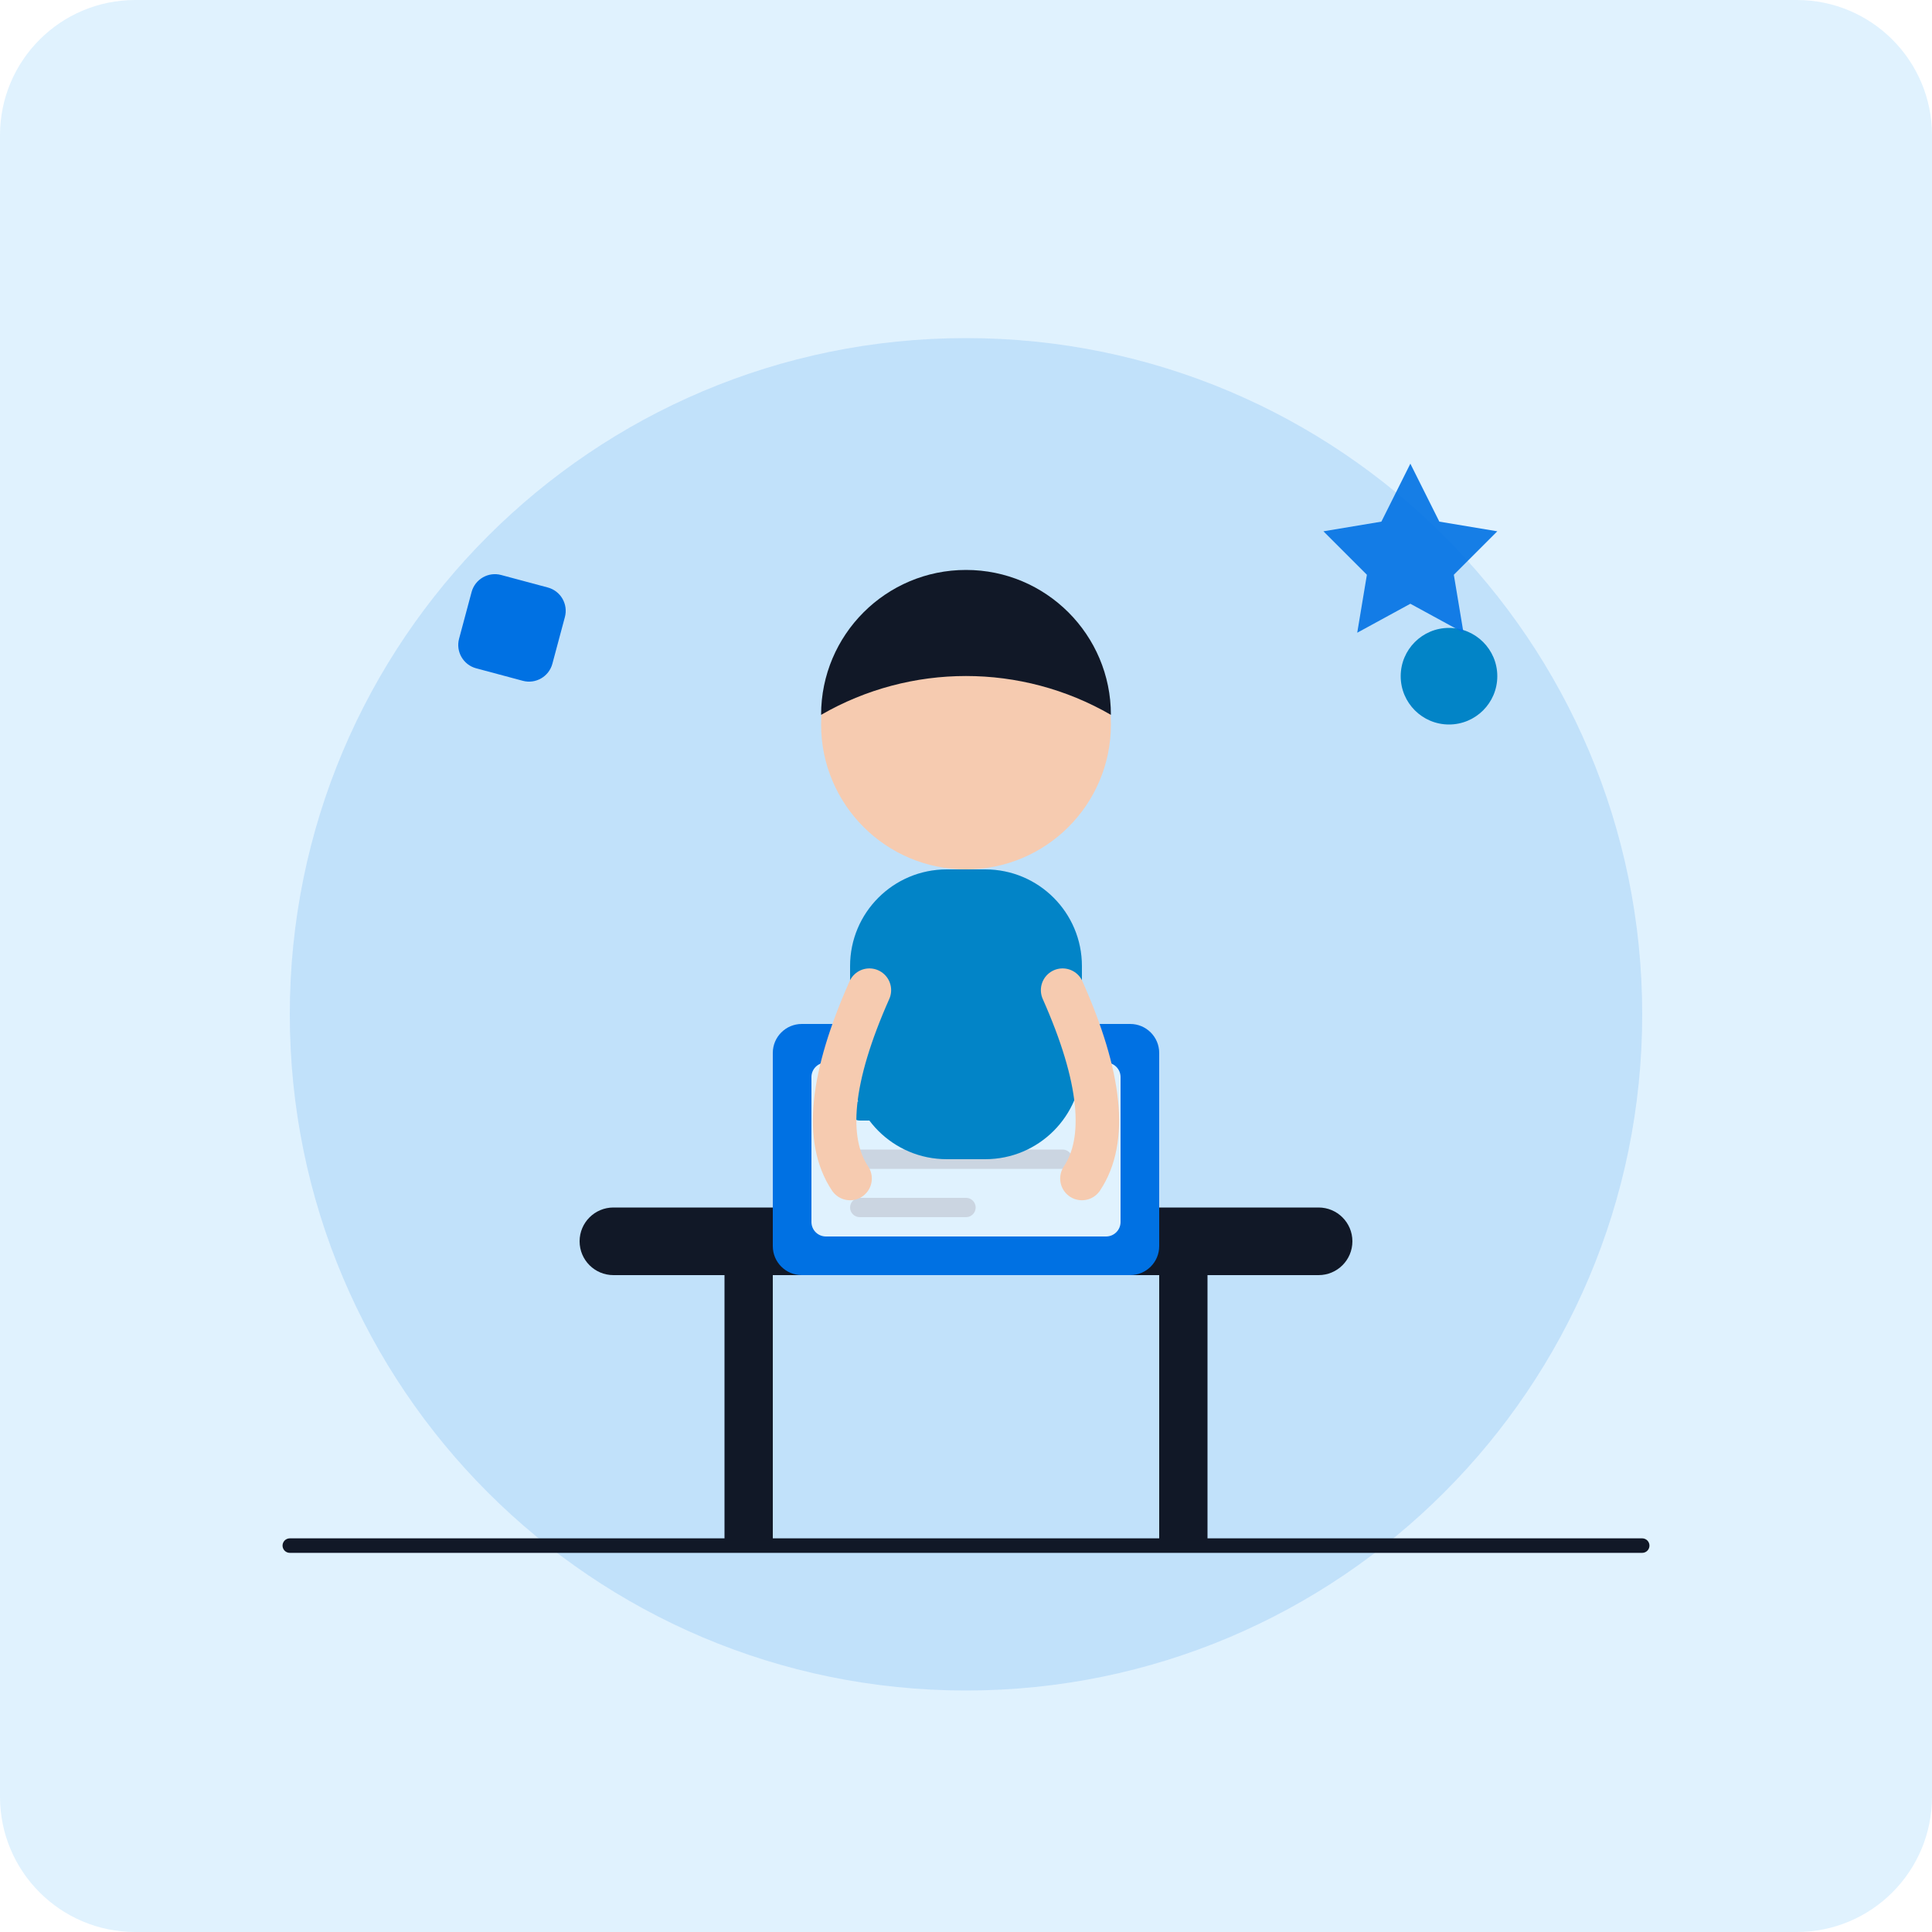
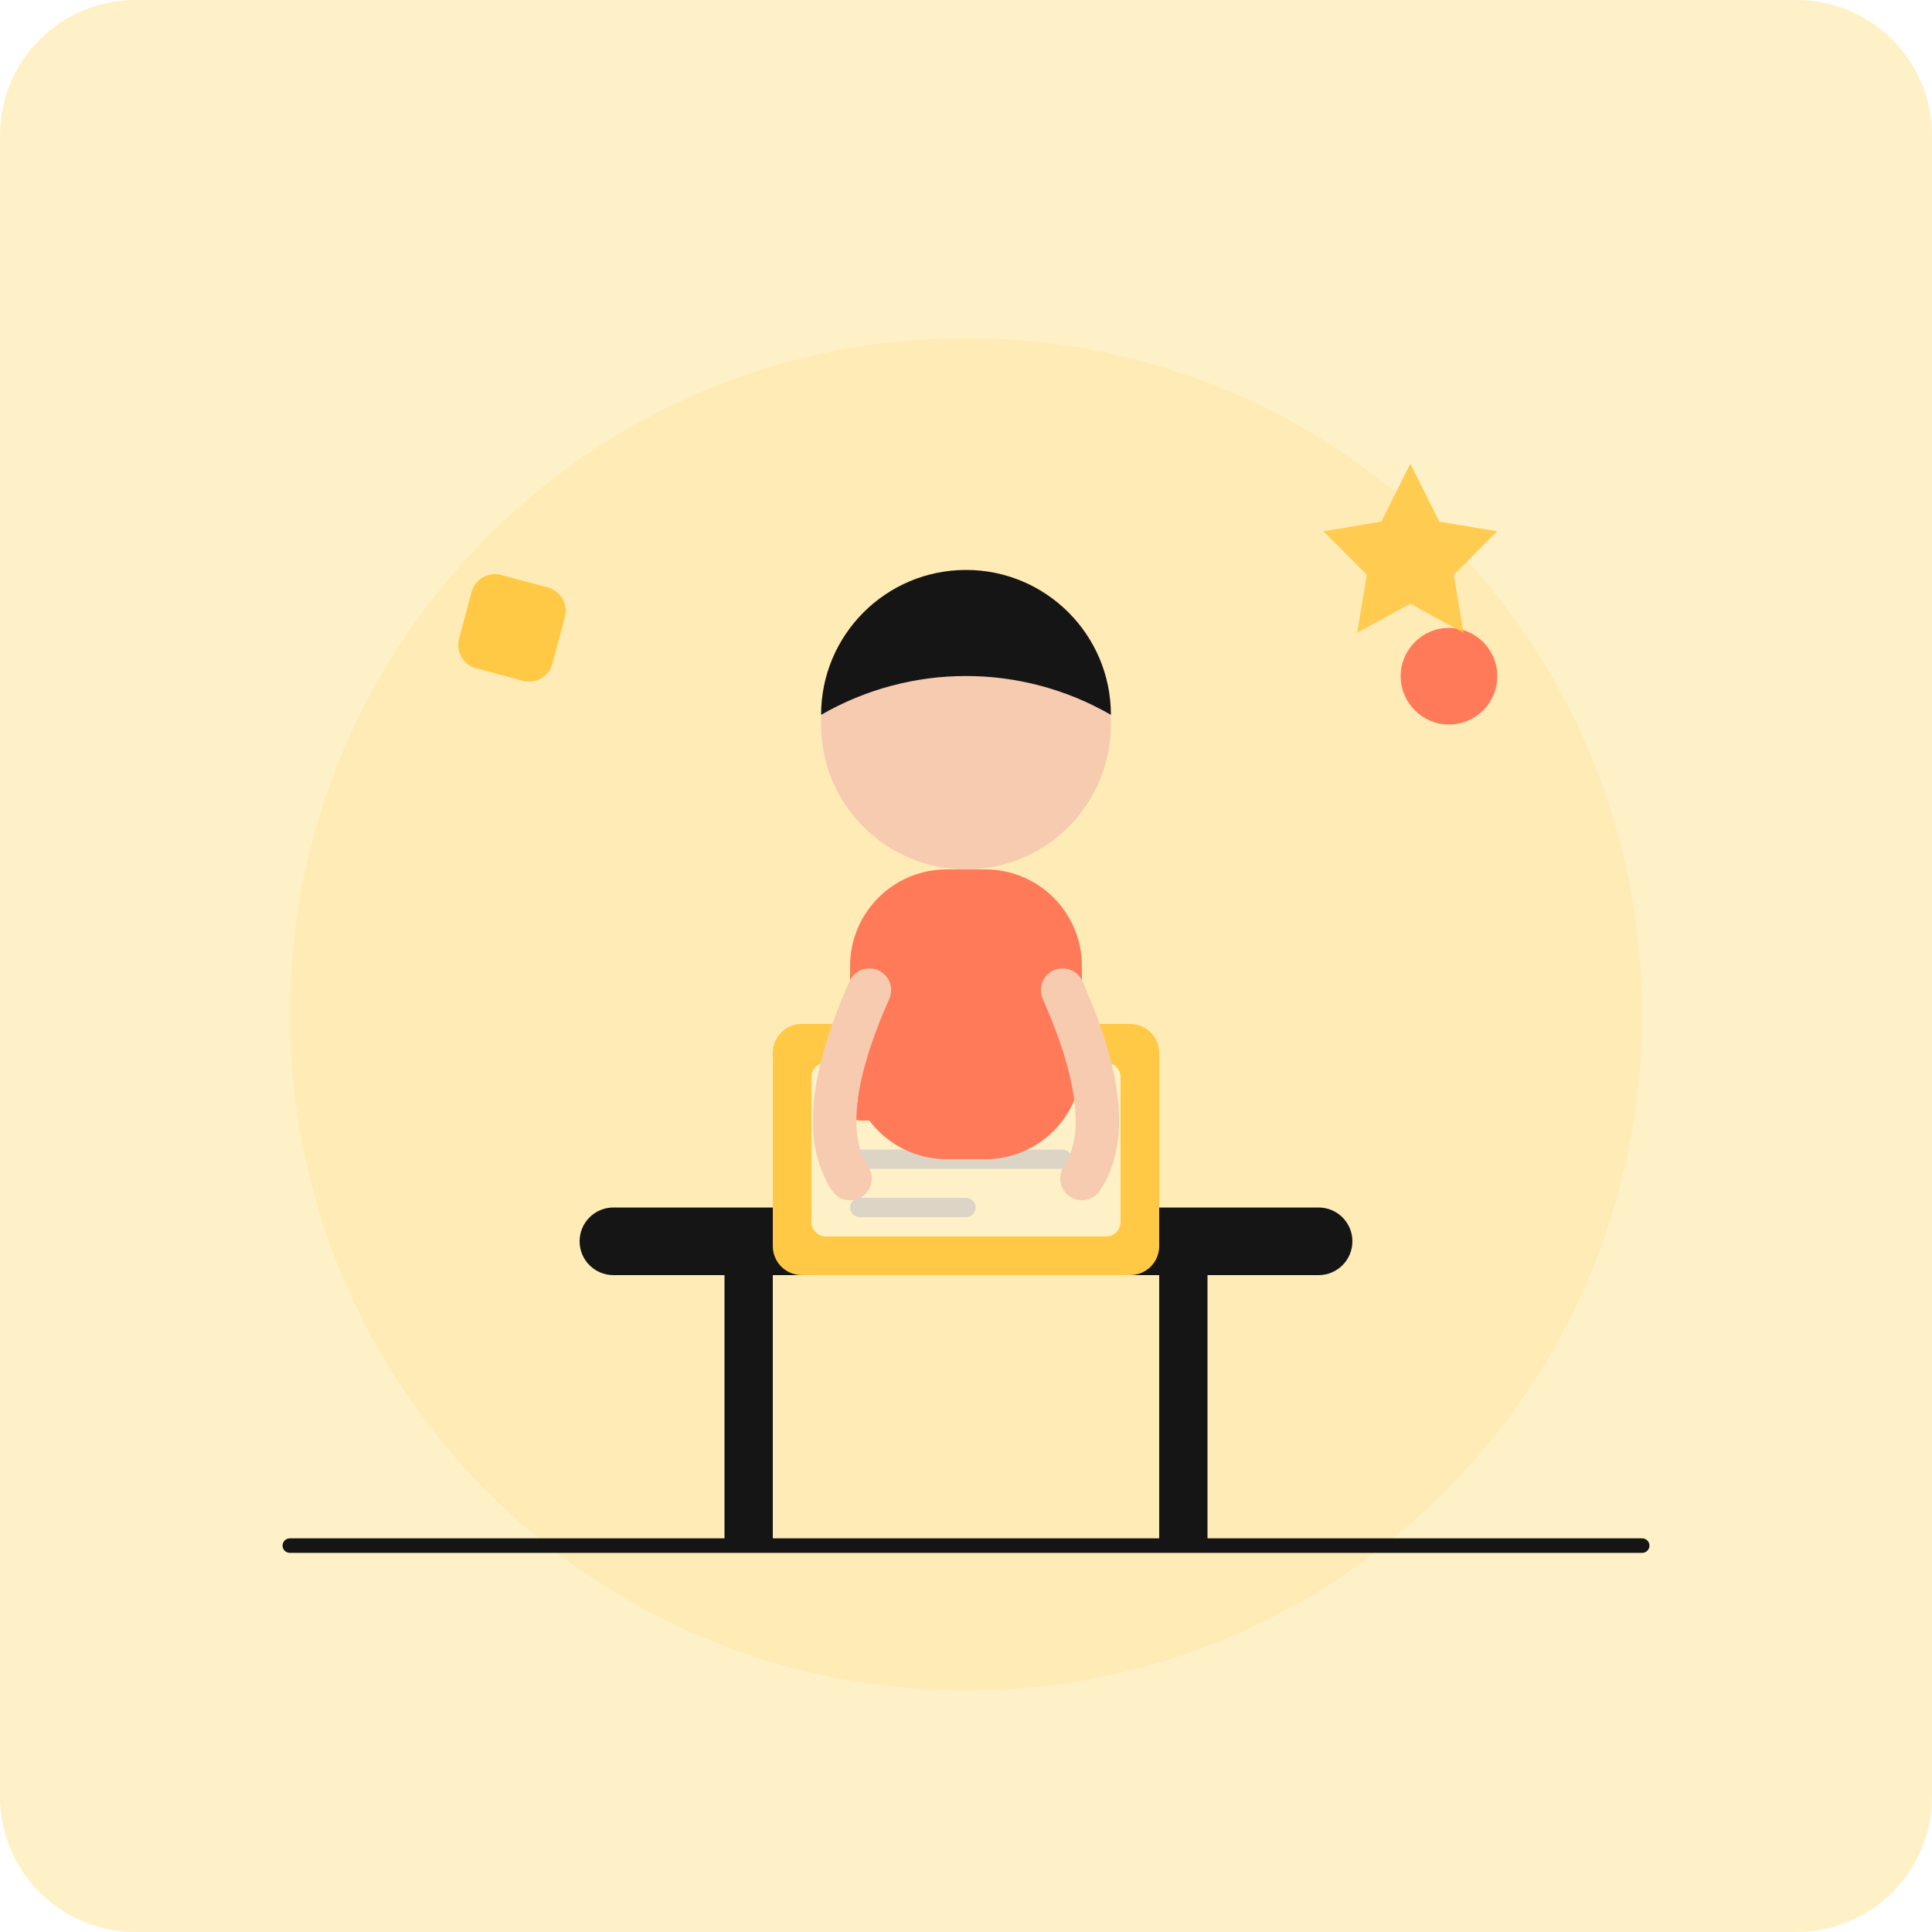
<svg xmlns="http://www.w3.org/2000/svg" viewBox="0 0 400 400" role="img" aria-label="generic placeholder illustration">
  <defs>
    <clipPath id="r">
      <rect x="0" y="0" width="400" height="400" rx="28" />
    </clipPath>
  </defs>
  <g clip-path="url(#r)">
-     <rect width="400" height="400" fill="#e0f2fe" />
-     <circle cx="200" cy="210" r="140" fill="#0071e3" opacity="0.14" />
-     <line x1="60" y1="320" x2="340" y2="320" stroke="#111827" stroke-width="3" stroke-linecap="round" />
-     <rect x="120" y="250" width="160" height="14" rx="7" fill="#111827" />
-     <rect x="150" y="264" width="10" height="56" fill="#111827" />
-     <rect x="240" y="264" width="10" height="56" fill="#111827" />
-     <rect x="160" y="212" width="80" height="52" rx="6" fill="#0071e3" />
-     <rect x="168" y="220" width="64" height="36" rx="3" fill="#e0f2fe" />
-     <rect x="176" y="228" width="34" height="4" rx="2" fill="#0284c7" />
-     <rect x="176" y="238" width="46" height="4" rx="2" fill="#cbd5e1" />
-     <rect x="176" y="248" width="26" height="4" rx="2" fill="#cbd5e1" />
+     <rect width="400" height="400" fill="#fff1c7" />
+     <circle cx="200" cy="210" r="140" fill="#ffc845" opacity="0.14" />
+     <line x1="60" y1="320" x2="340" y2="320" stroke="#151515" stroke-width="3" stroke-linecap="round" />
+     <rect x="120" y="250" width="160" height="14" rx="7" fill="#151515" />
+     <rect x="150" y="264" width="10" height="56" fill="#151515" />
+     <rect x="240" y="264" width="10" height="56" fill="#151515" />
+     <rect x="160" y="212" width="80" height="52" rx="6" fill="#ffc845" />
+     <rect x="168" y="220" width="64" height="36" rx="3" fill="#fff1c7" />
+     <rect x="176" y="228" width="34" height="4" rx="2" fill="#ff7a59" />
+     <rect x="176" y="238" width="46" height="4" rx="2" fill="#dcd5c6" />
+     <rect x="176" y="248" width="26" height="4" rx="2" fill="#dcd5c6" />
    <circle cx="200" cy="150" r="30" fill="#f6cbb0" />
-     <path d="M170 148a30 30 0 0 1 60 0 60 60 0 0 0-60 0z" fill="#111827" />
-     <rect x="176" y="180" width="48" height="60" rx="20" fill="#0284c7" />
+     <path d="M170 148a30 30 0 0 1 60 0 60 60 0 0 0-60 0z" fill="#151515" />
+     <rect x="176" y="180" width="48" height="60" rx="20" fill="#ff7a59" />
    <path d="M180 205 Q168 232 176 244" stroke="#f6cbb0" stroke-width="9" fill="none" stroke-linecap="round" />
    <path d="M220 205 Q232 232 224 244" stroke="#f6cbb0" stroke-width="9" fill="none" stroke-linecap="round" />
-     <rect x="96" y="120" width="20" height="20" rx="5" fill="#0071e3" transform="rotate(15 106 130)" />
-     <circle cx="300" cy="140" r="10" fill="#0284c7" />
-     <path d="M292 96 l6 12 12 2 -9 9 2 12 -11-6 -11 6 2-12 -9-9 12-2z" fill="#0071e3" opacity="0.9" />
+     <rect x="96" y="120" width="20" height="20" rx="5" fill="#ffc845" transform="rotate(15 106 130)" />
+     <circle cx="300" cy="140" r="10" fill="#ff7a59" />
+     <path d="M292 96 l6 12 12 2 -9 9 2 12 -11-6 -11 6 2-12 -9-9 12-2z" fill="#ffc845" opacity="0.9" />
  </g>
</svg>
